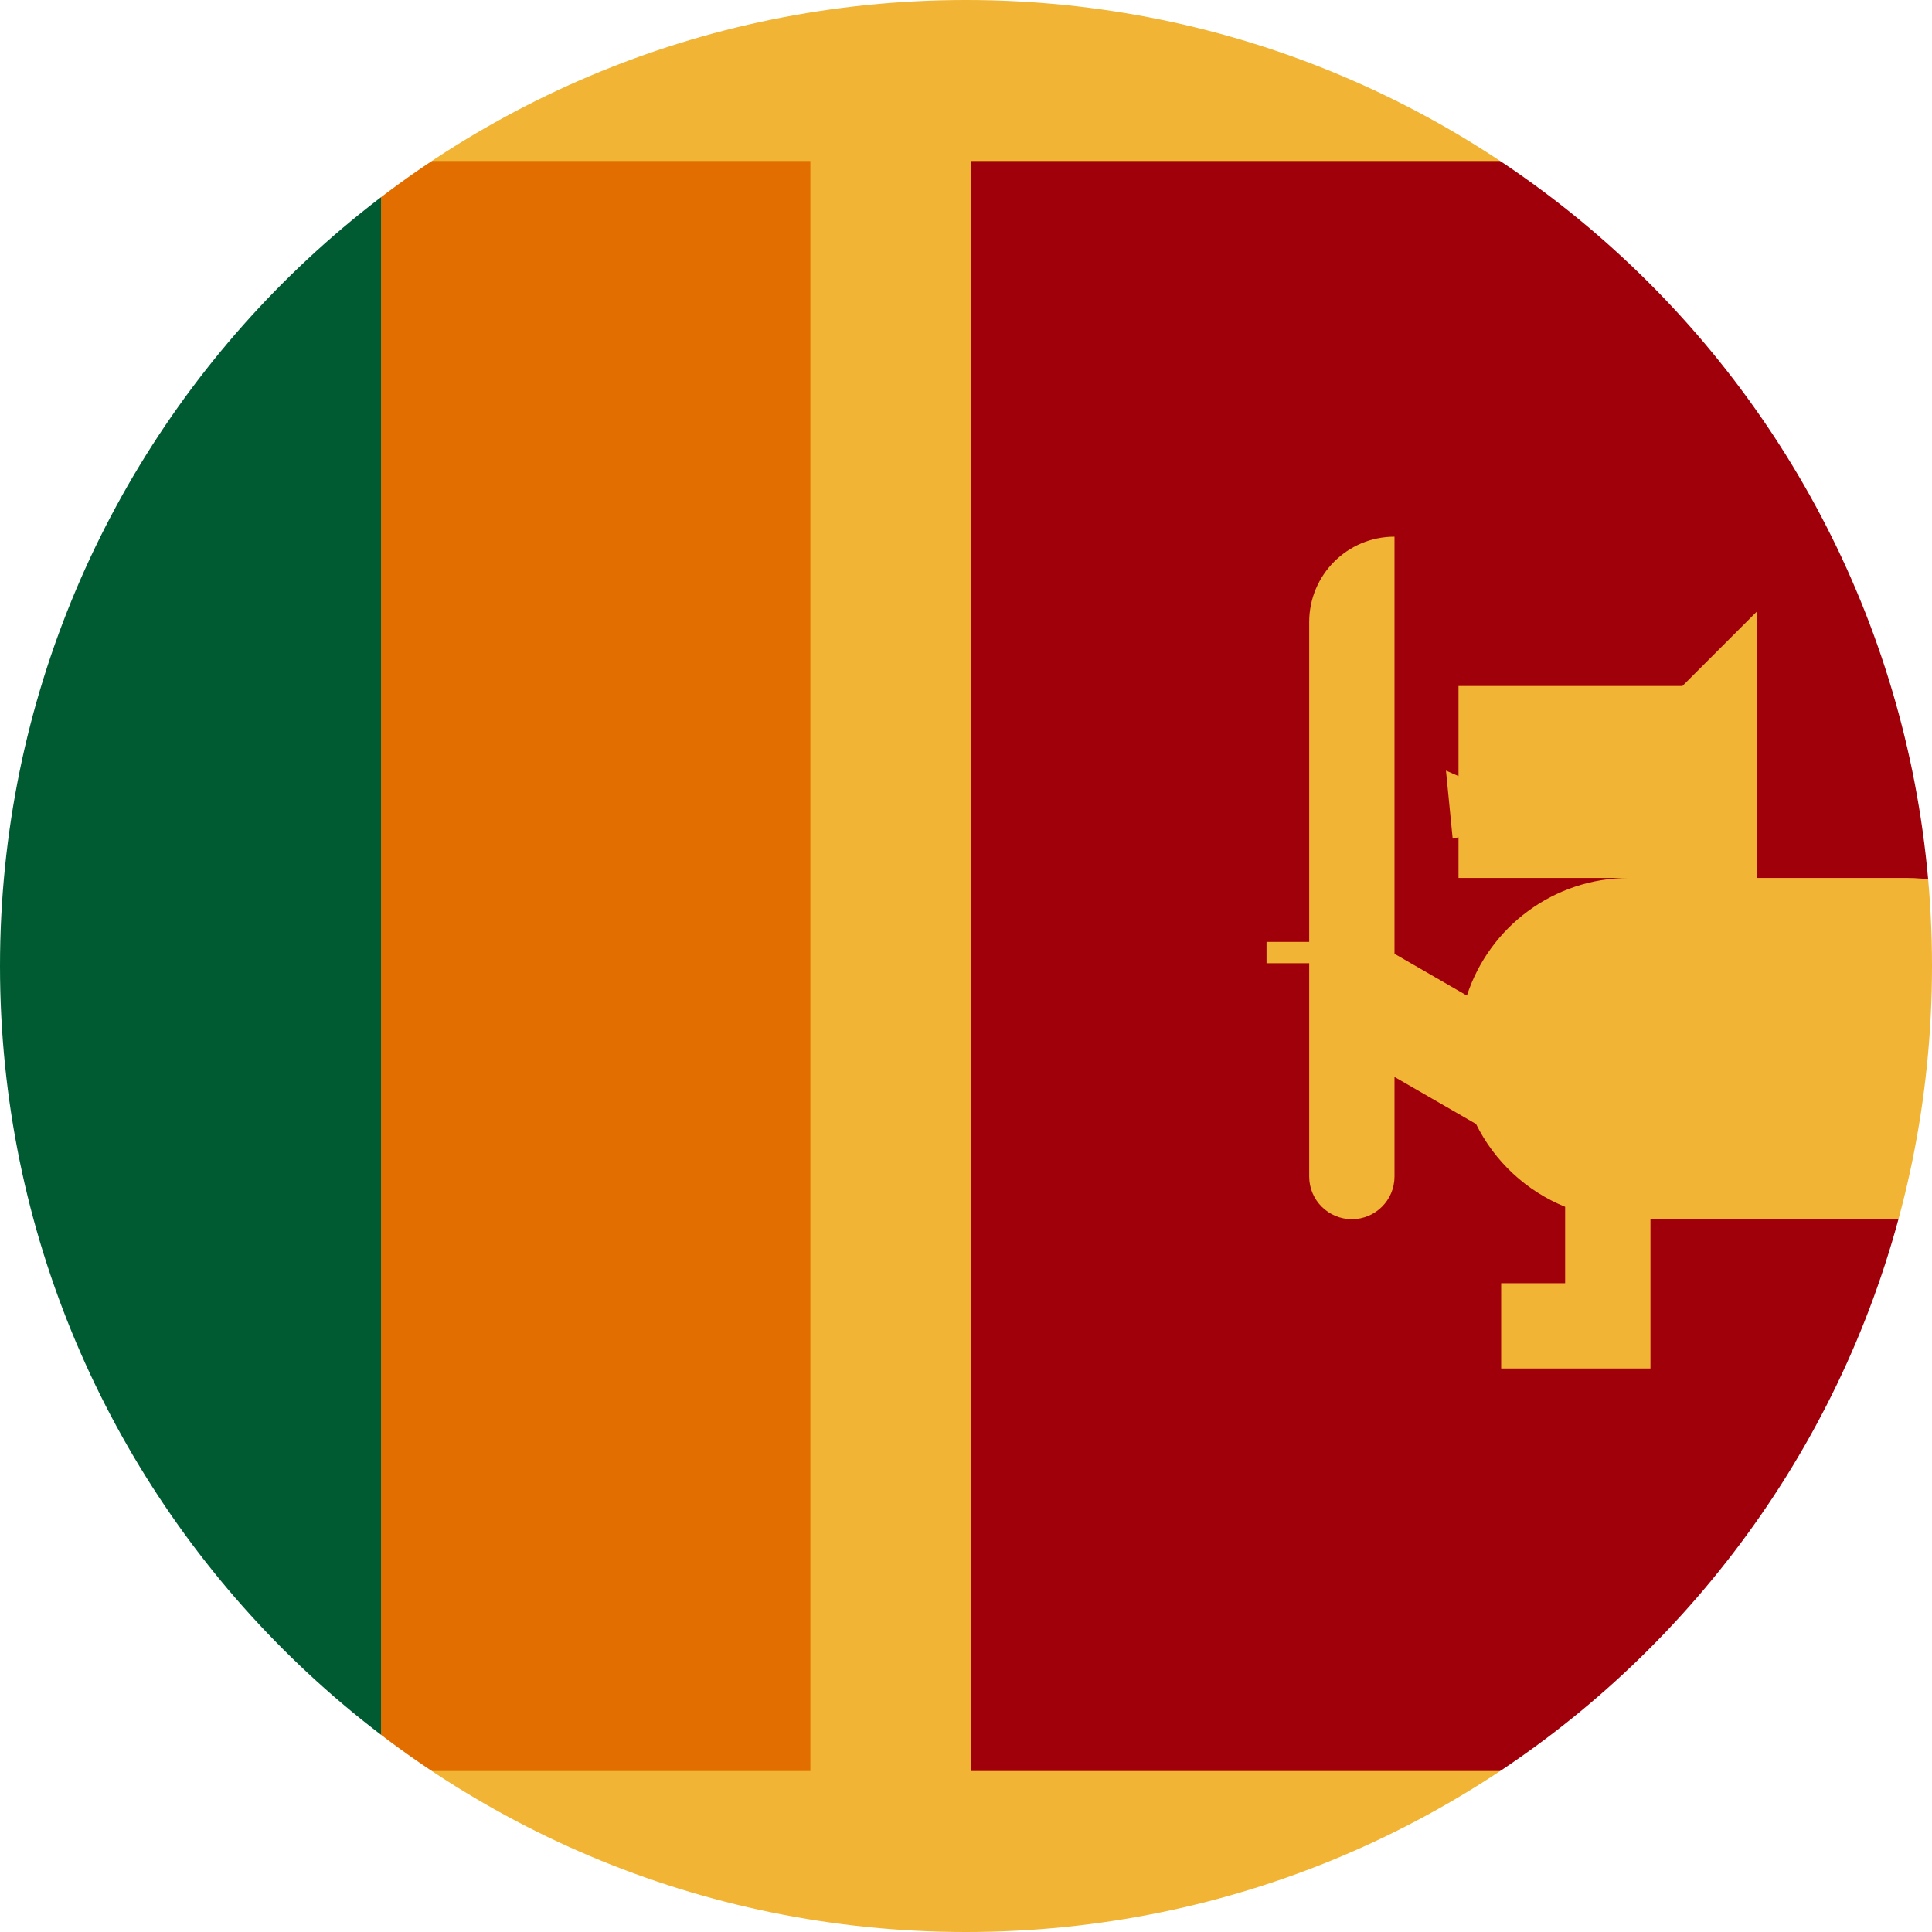
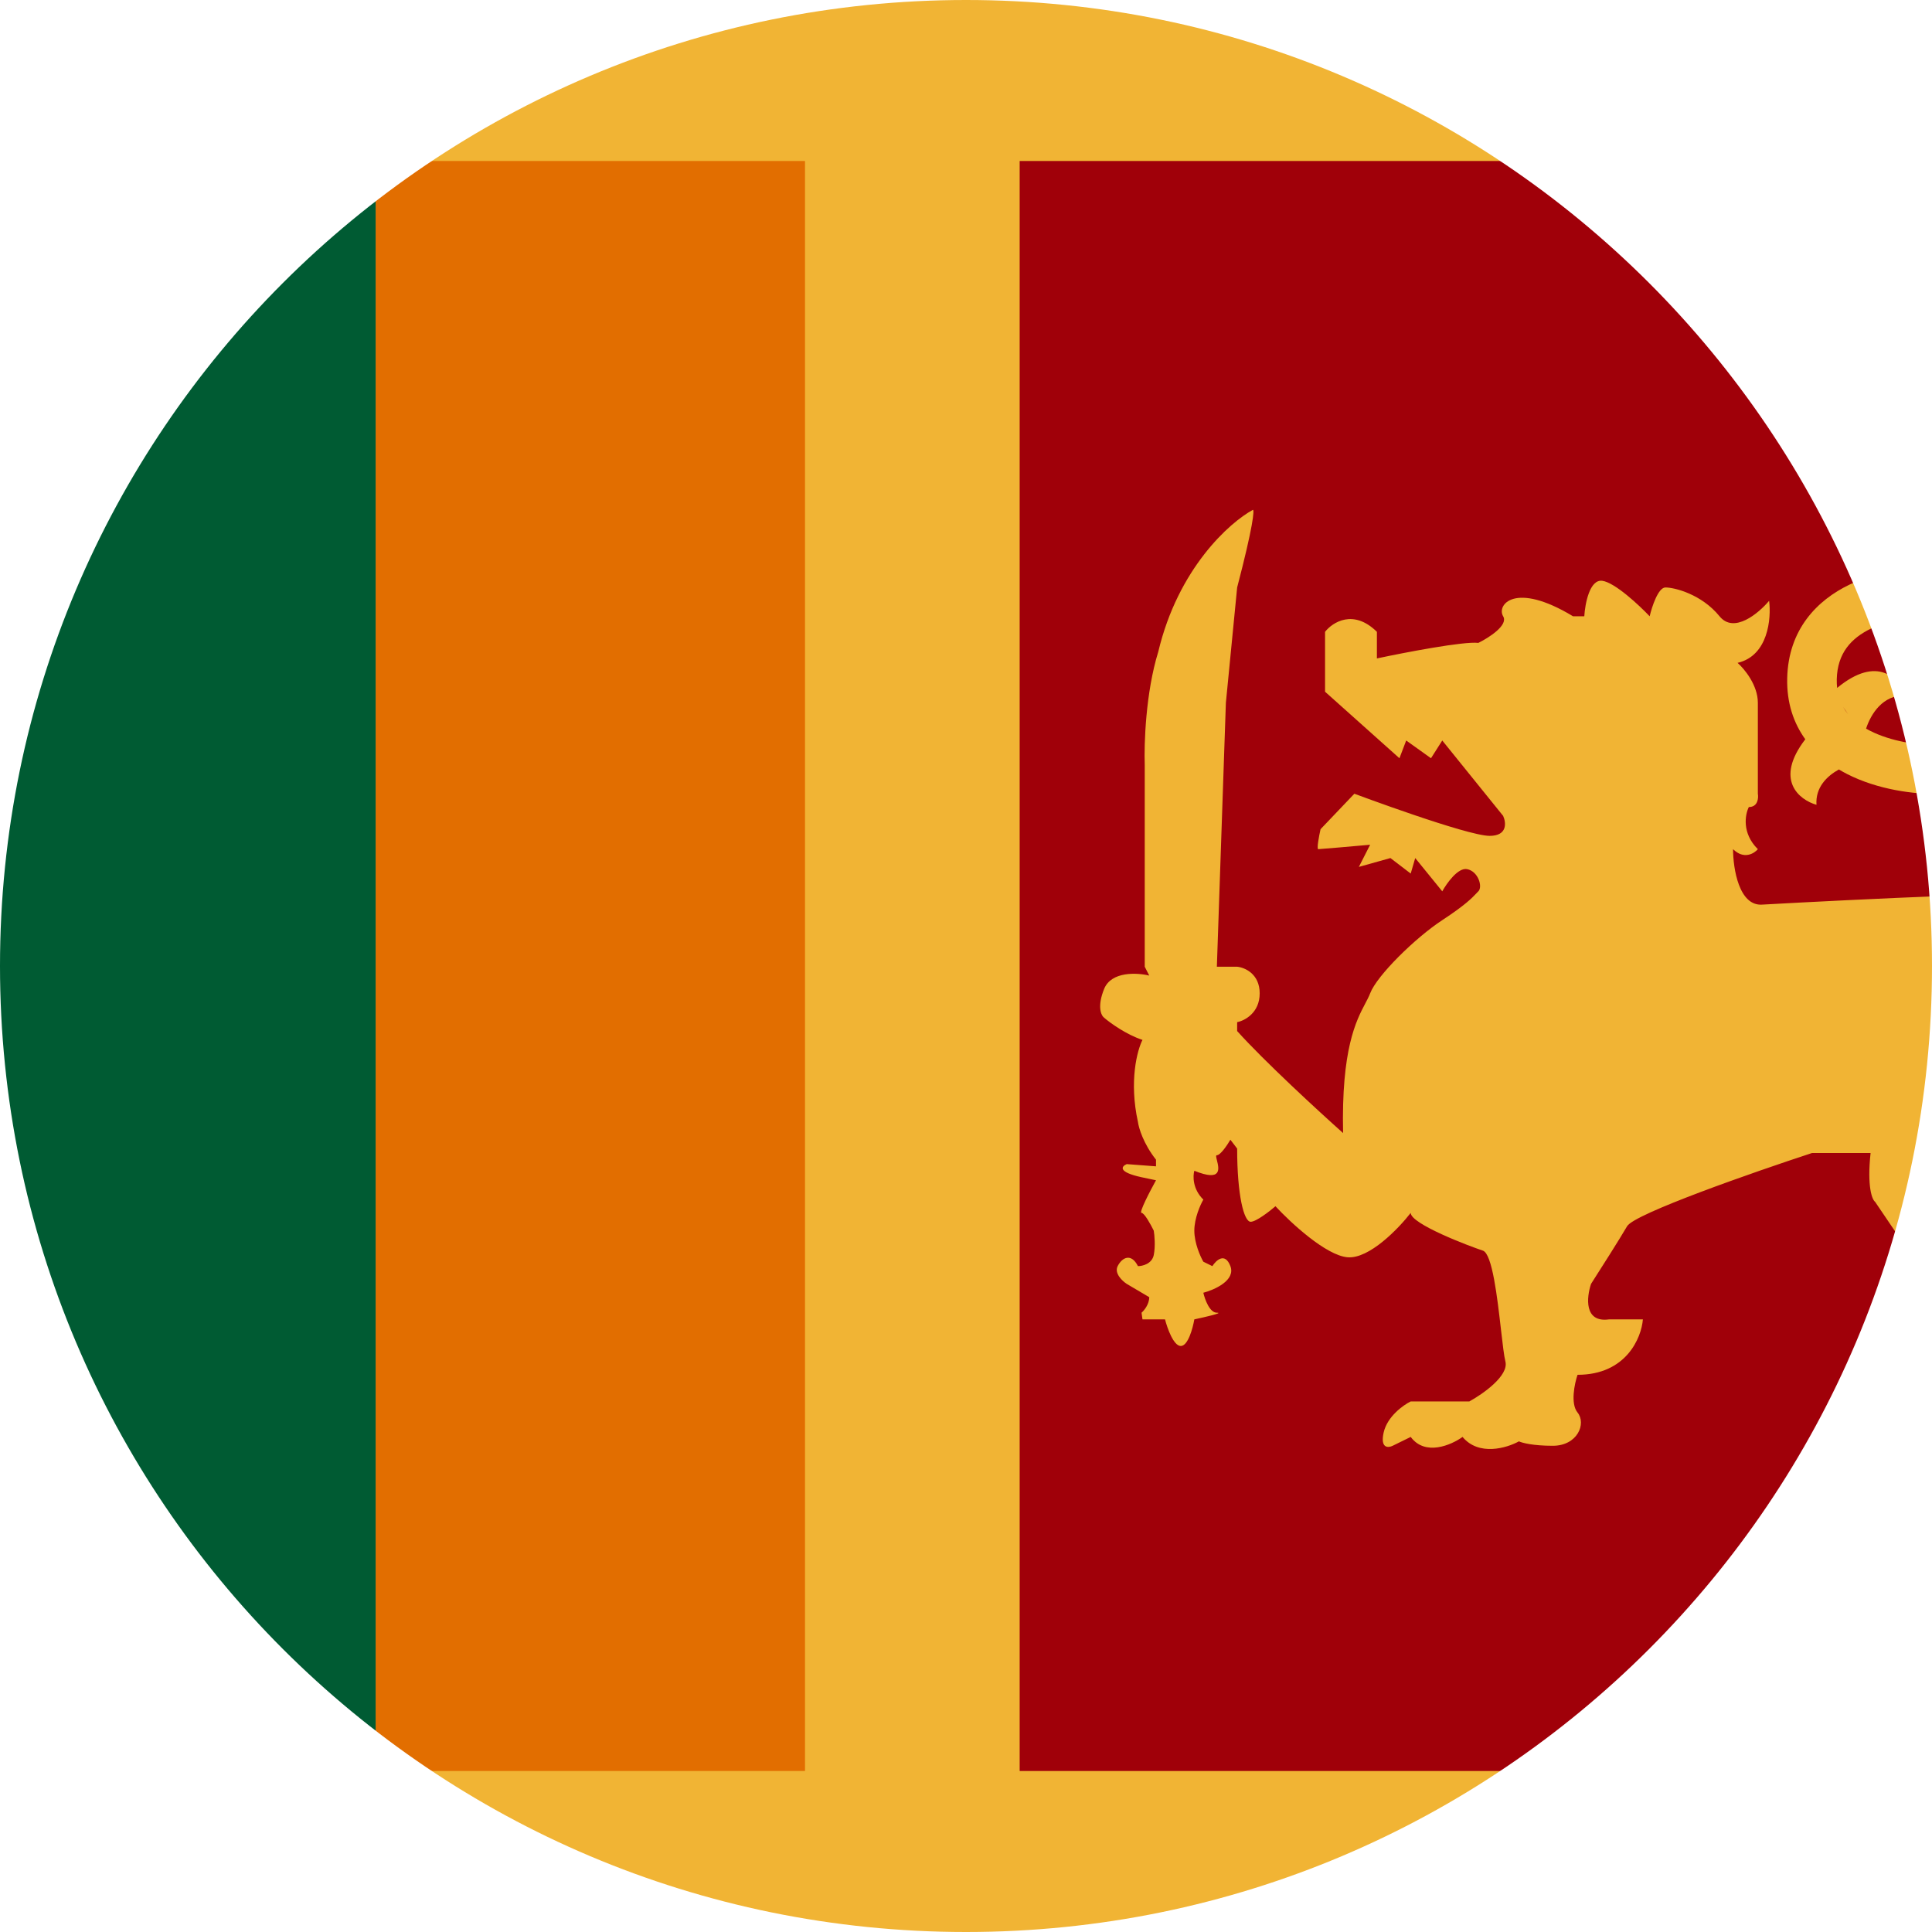
<svg xmlns="http://www.w3.org/2000/svg" width="72" height="72" viewBox="0 0 72 72" fill="none">
  <mask id="mask0_41_3008" style="mask-type:alpha" maskUnits="userSpaceOnUse" x="0" y="0" width="72" height="72">
    <circle cx="36" cy="36" r="36" fill="#D9D9D9" />
  </mask>
  <g mask="url(#mask0_41_3008)">
    <rect width="72" height="72" fill="#F1B434" />
-     <rect x="14.2" y="6" width="16" height="60" fill="#E26E00" />
-     <rect x="-1.8" y="6" width="16" height="60" fill="#005B33" />
-     <path fill-rule="evenodd" clip-rule="evenodd" d="M72.2 6H36.2V66H72.2V45.331C71.826 45.4 71.44 45.436 71.046 45.436H61.508V51H55.944V47.821H58.328V44.974C56.879 44.387 55.696 43.282 55.008 41.888L51.969 40.134V43.846C51.969 44.724 51.258 45.436 50.38 45.436C49.502 45.436 48.79 44.724 48.79 43.846V35.897H47.2V35.102H48.79V23.18C48.79 21.424 50.213 20 51.969 20L51.969 35.545L54.667 37.102C55.497 34.557 57.89 32.718 60.713 32.718H71.046C71.44 32.718 71.826 32.754 72.2 32.822V6ZM62.7 25.564L65.482 22.782L65.482 32.718H54.354V31.204L54.137 31.255L53.887 28.718L54.354 28.923V25.564H62.7Z" fill="#A00009" />
+     <rect x="14" y="6" width="16" height="60" fill="#E26E00" />
+     <rect x="38" y="6" width="38" height="60" fill="#A00009" />
+     <rect y="6" width="14" height="60" fill="#005B33" />
+     <path fill-rule="evenodd" clip-rule="evenodd" d="M53.749 27.596L56.018 30.406C56.13 30.654 56.186 31.15 55.514 31.15C54.673 31.15 50.473 29.58 50.473 29.58L49.213 30.902C49.157 31.15 49.062 31.646 49.129 31.646C49.196 31.646 50.445 31.536 51.061 31.481L50.641 32.307L51.817 31.977L52.573 32.555L52.741 31.977L53.749 33.217C53.917 32.913 54.337 32.324 54.674 32.39C55.094 32.473 55.262 33.051 55.094 33.217C55.087 33.224 55.08 33.23 55.072 33.238L55.06 33.251C55.046 33.265 55.031 33.281 55.016 33.297C54.857 33.465 54.608 33.728 53.749 34.291C52.741 34.952 51.313 36.357 51.061 37.019C51.017 37.136 50.954 37.255 50.881 37.394C50.541 38.039 49.984 39.096 50.053 42.226C49.157 41.427 47.113 39.548 46.105 38.424V38.093C46.385 38.038 46.945 37.746 46.945 37.019C46.945 36.291 46.385 36.054 46.105 36.027H45.349L45.685 26.191L46.105 21.893C46.71 19.579 46.749 19 46.693 19C45.825 19.468 43.904 21.182 43.165 24.29C42.694 25.811 42.633 27.734 42.661 28.505V36.027L42.829 36.357C42.38 36.247 41.417 36.192 41.148 36.853C40.88 37.515 41.036 37.845 41.148 37.928C41.372 38.121 41.972 38.556 42.577 38.754C42.38 39.14 42.072 40.292 42.408 41.813C42.437 42.033 42.61 42.623 43.081 43.218V43.466L41.989 43.383C41.795 43.465 41.639 43.675 42.542 43.872L42.577 43.879L43.081 43.985C42.856 44.391 42.435 45.201 42.542 45.201C42.649 45.201 42.889 45.642 42.997 45.863C43.025 46.028 43.064 46.441 42.997 46.772C42.929 47.102 42.577 47.185 42.408 47.185C42.156 46.689 41.821 46.855 41.652 47.185C41.518 47.45 41.821 47.736 41.989 47.846L42.829 48.342C42.829 48.607 42.638 48.838 42.542 48.921L42.577 49.169H43.417C43.501 49.499 43.736 50.161 44.005 50.161C44.273 50.161 44.453 49.499 44.509 49.169C44.901 49.086 45.618 48.921 45.349 48.921C45.08 48.921 44.901 48.425 44.845 48.177C45.265 48.067 46.054 47.714 45.853 47.185C45.651 46.656 45.321 46.965 45.181 47.185L44.845 47.02C44.733 46.827 44.509 46.326 44.509 45.863C44.509 45.4 44.733 44.898 44.845 44.706C44.441 44.309 44.453 43.824 44.509 43.631C45.557 44.056 45.428 43.545 45.352 43.243C45.325 43.134 45.304 43.052 45.349 43.052C45.483 43.052 45.741 42.667 45.853 42.474L46.105 42.804C46.105 44.54 46.357 45.532 46.609 45.532C46.81 45.532 47.309 45.146 47.533 44.953C48.093 45.56 49.415 46.788 50.221 46.855C51.028 46.921 52.125 45.78 52.573 45.201C52.573 45.615 54.758 46.441 55.262 46.607C55.613 46.722 55.801 48.36 55.939 49.568C56 50.094 56.051 50.539 56.102 50.739C56.236 51.268 55.262 51.952 54.758 52.227H52.573C52.293 52.365 51.7 52.789 51.565 53.384C51.431 53.979 51.733 53.963 51.901 53.88L52.573 53.55C53.111 54.277 54.086 53.853 54.505 53.55C55.11 54.277 56.158 53.963 56.606 53.715C56.718 53.77 57.127 53.88 57.866 53.88C58.79 53.88 59.126 53.054 58.79 52.64C58.521 52.31 58.678 51.566 58.79 51.235C60.604 51.235 61.17 49.858 61.226 49.169H59.966C59.025 49.301 59.126 48.342 59.294 47.846C59.63 47.323 60.369 46.16 60.638 45.697C60.907 45.234 65.342 43.686 67.527 42.97H69.711C69.576 44.226 69.767 44.706 69.879 44.788L72.231 48.26V51.814C72.231 52.012 71.783 52.172 71.559 52.227C71.083 52.282 70.047 52.392 69.711 52.392C69.375 52.392 69.067 52.833 68.955 53.054C68.484 53.913 68.871 53.963 69.123 53.88L69.879 53.55C70.618 54.277 71.419 53.853 71.727 53.55C72.466 54.277 73.211 53.853 73.491 53.55C73.89 54.008 74.342 53.948 74.68 53.903C74.717 53.898 74.754 53.893 74.788 53.889C74.835 53.884 74.879 53.88 74.919 53.88C75.188 53.88 75.143 51.952 75.087 50.987C75.759 50.59 76.263 49.169 76.431 48.508C75.899 48.563 74.818 48.458 74.751 47.598C74.684 46.739 75.395 46.359 75.759 46.276C76.683 46.882 78.582 48.243 78.784 48.838C78.985 49.433 78.7 51.07 78.531 51.814C77.831 52.062 76.347 52.574 76.011 52.64C75.591 52.723 75.255 53.715 75.591 53.88C75.86 54.012 76.263 53.605 76.431 53.384C76.969 54.31 77.887 53.77 78.279 53.384C78.951 54.112 79.792 53.687 80.128 53.384C80.531 53.979 81.64 53.853 82.144 53.715C81.976 53.384 81.556 52.624 81.22 52.227C80.884 51.83 81.08 51.07 81.22 50.739C81.36 50.629 81.791 50.26 82.396 49.665C83.152 48.921 82.816 48.508 82.144 48.26C81.606 48.061 81.192 46.689 81.052 46.028C80.783 45.036 81.668 42.749 82.144 41.73C82.564 40.821 83.253 38.506 82.648 36.523C82.407 35.734 82.116 35.138 81.755 34.687C82.195 34.506 82.703 34.218 83.152 33.808C83.779 33.235 84.329 32.382 84.329 31.241C84.329 30.093 83.772 29.258 83.124 28.711C82.498 28.183 81.762 27.898 81.246 27.79L81.151 27.769H72.224L72.216 27.769C71.518 27.782 70.49 27.642 69.682 27.229C69.635 27.205 69.589 27.18 69.543 27.154C69.722 26.609 70.161 25.897 70.995 25.917C70.778 25.288 69.976 24.389 68.465 25.637C68.453 25.534 68.449 25.425 68.451 25.311C68.475 24.34 68.989 23.78 69.733 23.422C70.286 23.156 70.936 23.026 71.504 22.983L71.339 23.018C71.86 23.384 72.759 24.405 72.188 25.567C72.944 25.625 74.246 25.188 73.92 23.11C74.271 23.157 74.645 23.219 75.027 23.301L74.871 23.297C75.208 23.749 75.664 24.891 74.792 25.838C75.433 26.058 76.709 25.942 77.094 23.955C77.654 24.205 78.164 24.513 78.583 24.888C78.748 25.035 78.908 25.179 79.063 25.319C79.756 25.942 80.356 26.482 80.877 26.877C81.497 27.349 82.193 27.769 82.985 27.769V27.76C83.142 27.814 83.312 27.844 83.488 27.844C84.323 27.844 85 27.178 85 26.356C85 25.535 84.323 24.869 83.488 24.869C82.942 24.869 82.464 25.153 82.198 25.579C82.138 25.537 82.074 25.49 82.006 25.438C81.552 25.093 81.025 24.62 80.337 24.001C80.176 23.856 80.006 23.703 79.826 23.542C78.651 22.491 77.091 21.913 75.711 21.589C74.326 21.264 73.027 21.173 72.266 21.157C71.391 21.113 70.072 21.235 68.922 21.789C67.715 22.369 66.647 23.462 66.604 25.268C66.581 26.203 66.849 26.956 67.278 27.551C66.114 29.067 67.051 29.808 67.695 29.993C67.651 29.348 68.079 28.924 68.53 28.676C68.629 28.735 68.729 28.791 68.83 28.843C69.989 29.435 71.342 29.602 72.24 29.588H80.944C81.214 29.659 81.603 29.823 81.921 30.092C82.254 30.372 82.481 30.735 82.481 31.241C82.481 31.753 82.247 32.153 81.894 32.476C81.536 32.803 81.097 33.006 80.82 33.088L79.341 33.419C79.014 33.364 78.661 33.326 78.279 33.299C76.398 33.167 69.095 33.52 65.678 33.712C64.805 33.779 64.586 32.362 64.586 31.646C64.99 32.043 65.37 31.811 65.51 31.646C64.906 31.051 65.034 30.351 65.174 30.076C65.51 30.076 65.538 29.745 65.51 29.58V26.191C65.51 25.53 65.006 24.924 64.754 24.703C65.897 24.439 66.014 23.05 65.93 22.389C65.538 22.857 64.62 23.629 64.082 22.967C63.41 22.141 62.402 21.893 62.066 21.893C61.797 21.893 61.562 22.609 61.478 22.967C61.086 22.554 60.184 21.711 59.714 21.645C59.243 21.579 59.07 22.499 59.042 22.967H58.622C56.438 21.645 55.766 22.554 56.018 22.967C56.219 23.298 55.486 23.766 55.094 23.959C54.556 23.893 52.349 24.317 51.313 24.538V23.546C50.44 22.686 49.661 23.188 49.381 23.546V25.778L52.153 28.257L52.405 27.596L53.329 28.257L53.749 27.596ZM68.871 26.611L68.687 26.344C68.74 26.439 68.802 26.527 68.871 26.611Z" fill="#F1B434" />
  </g>
</svg>
